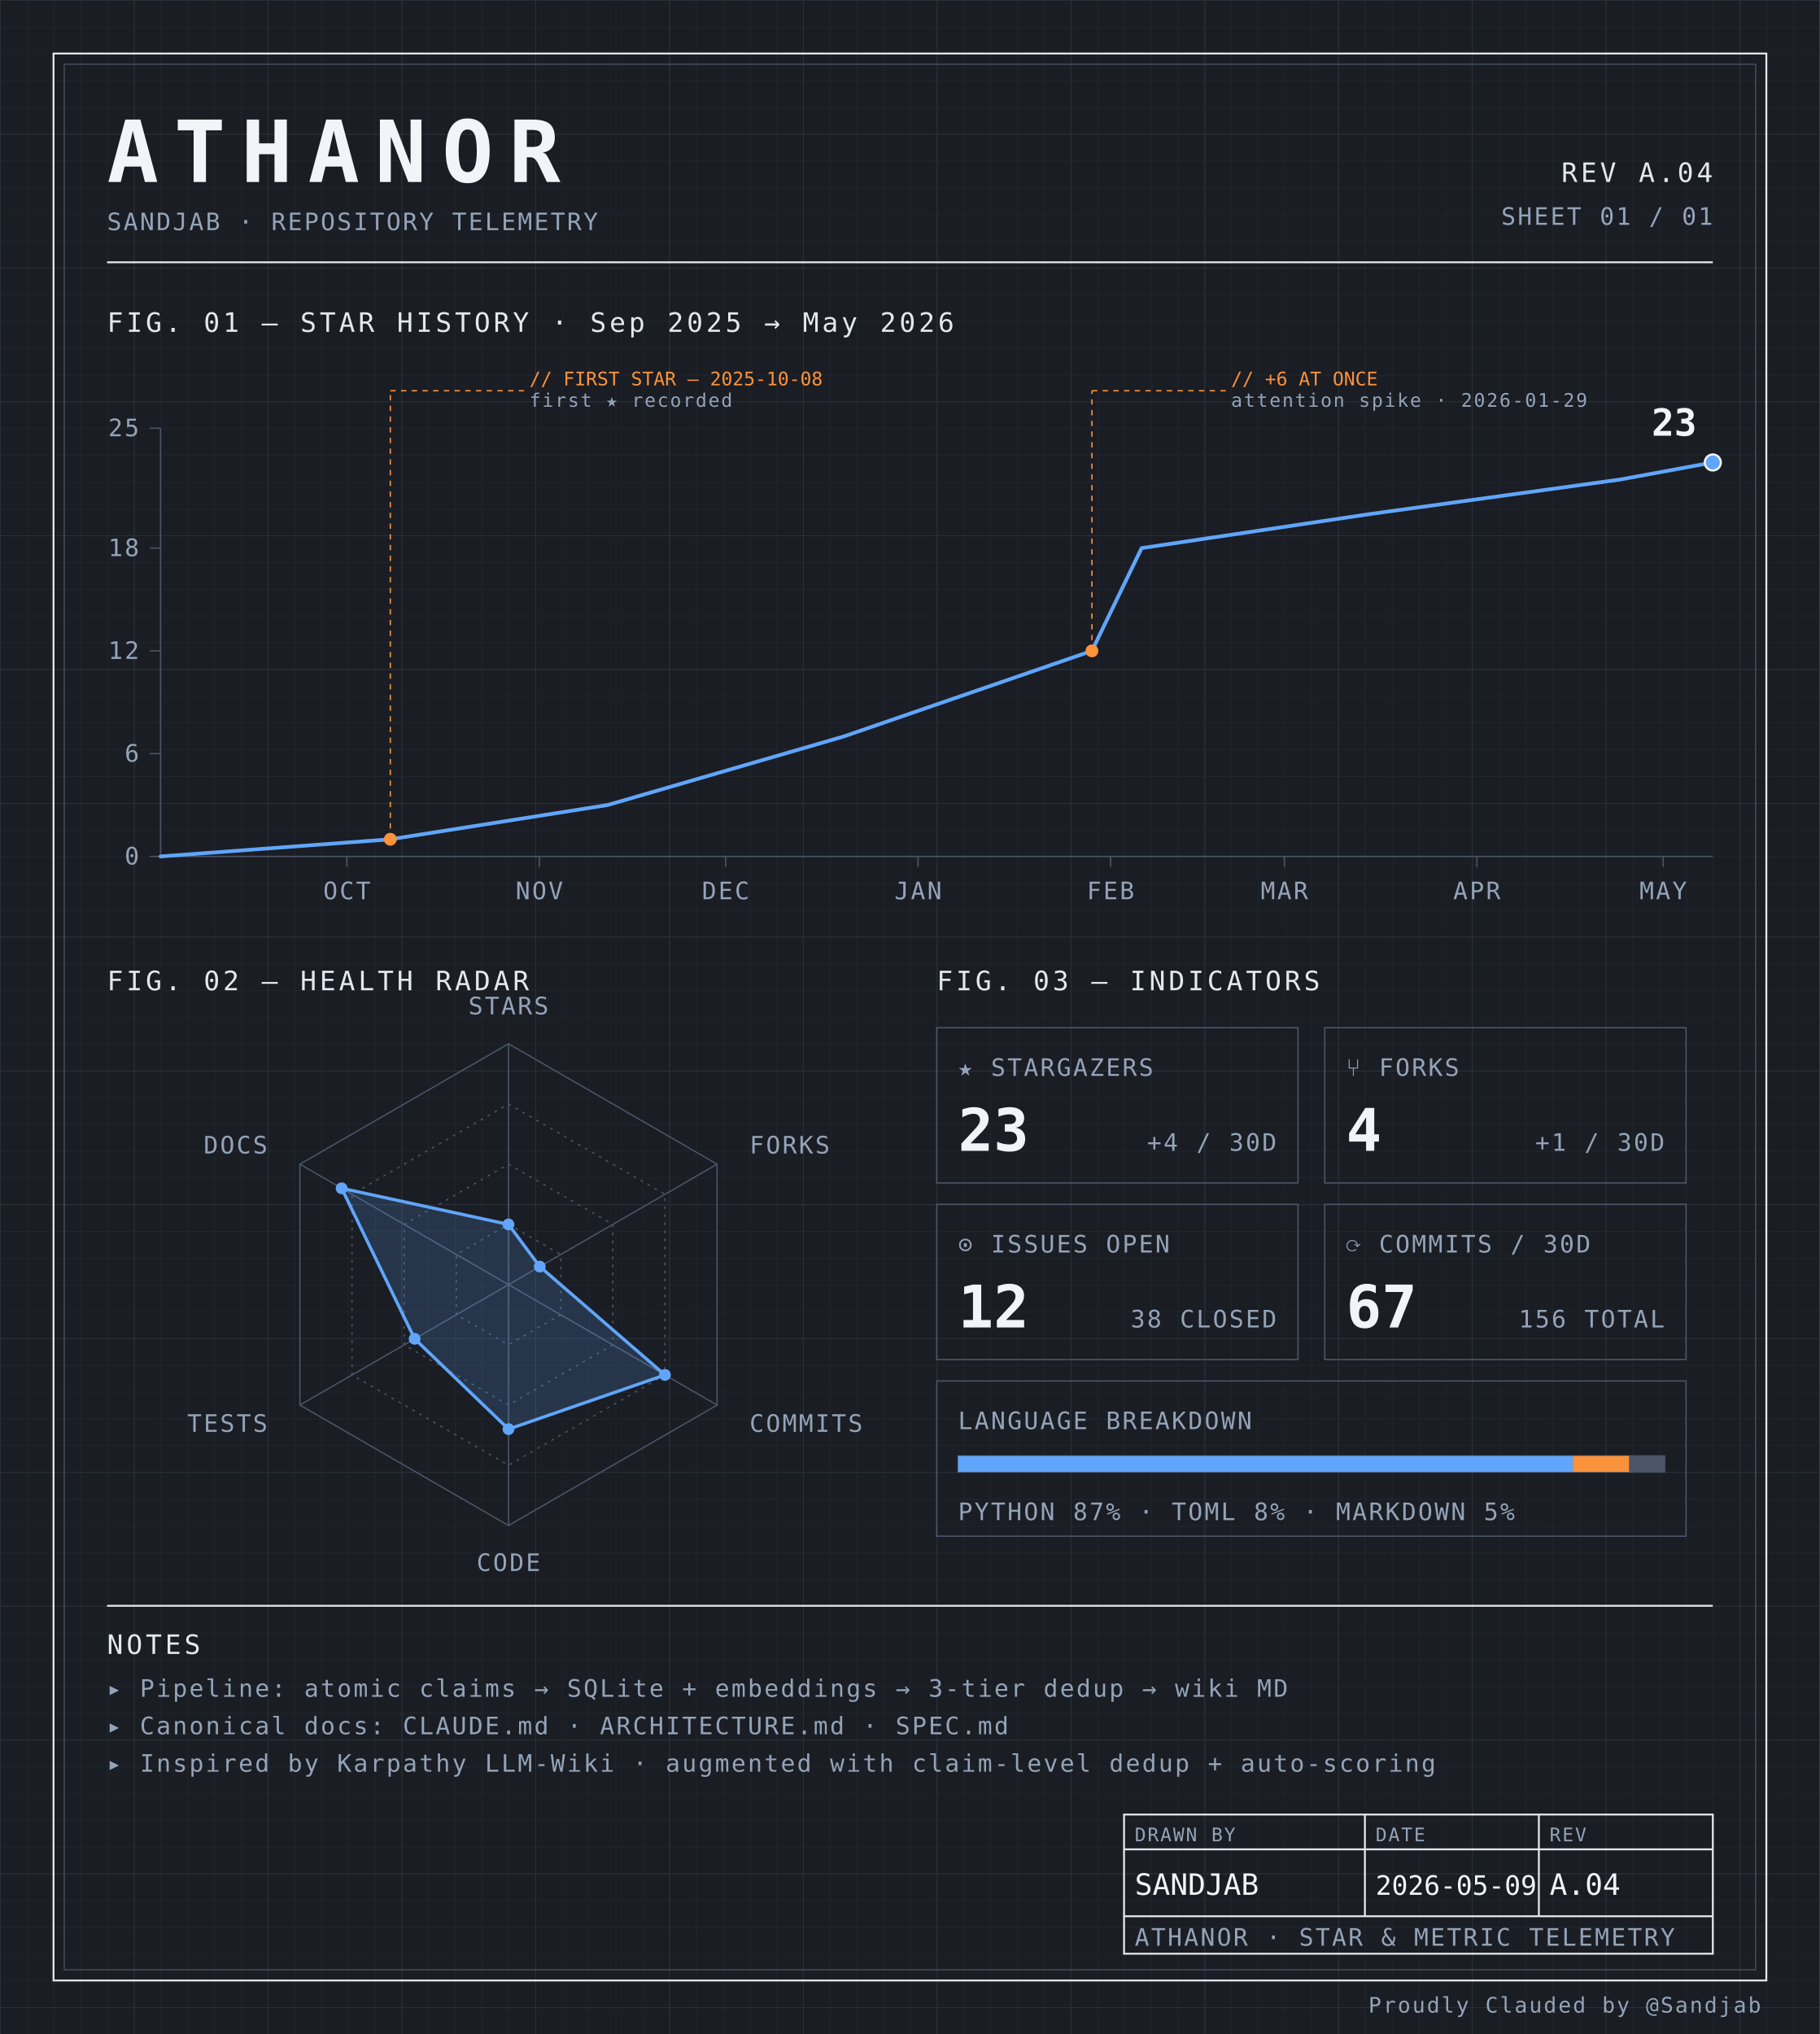
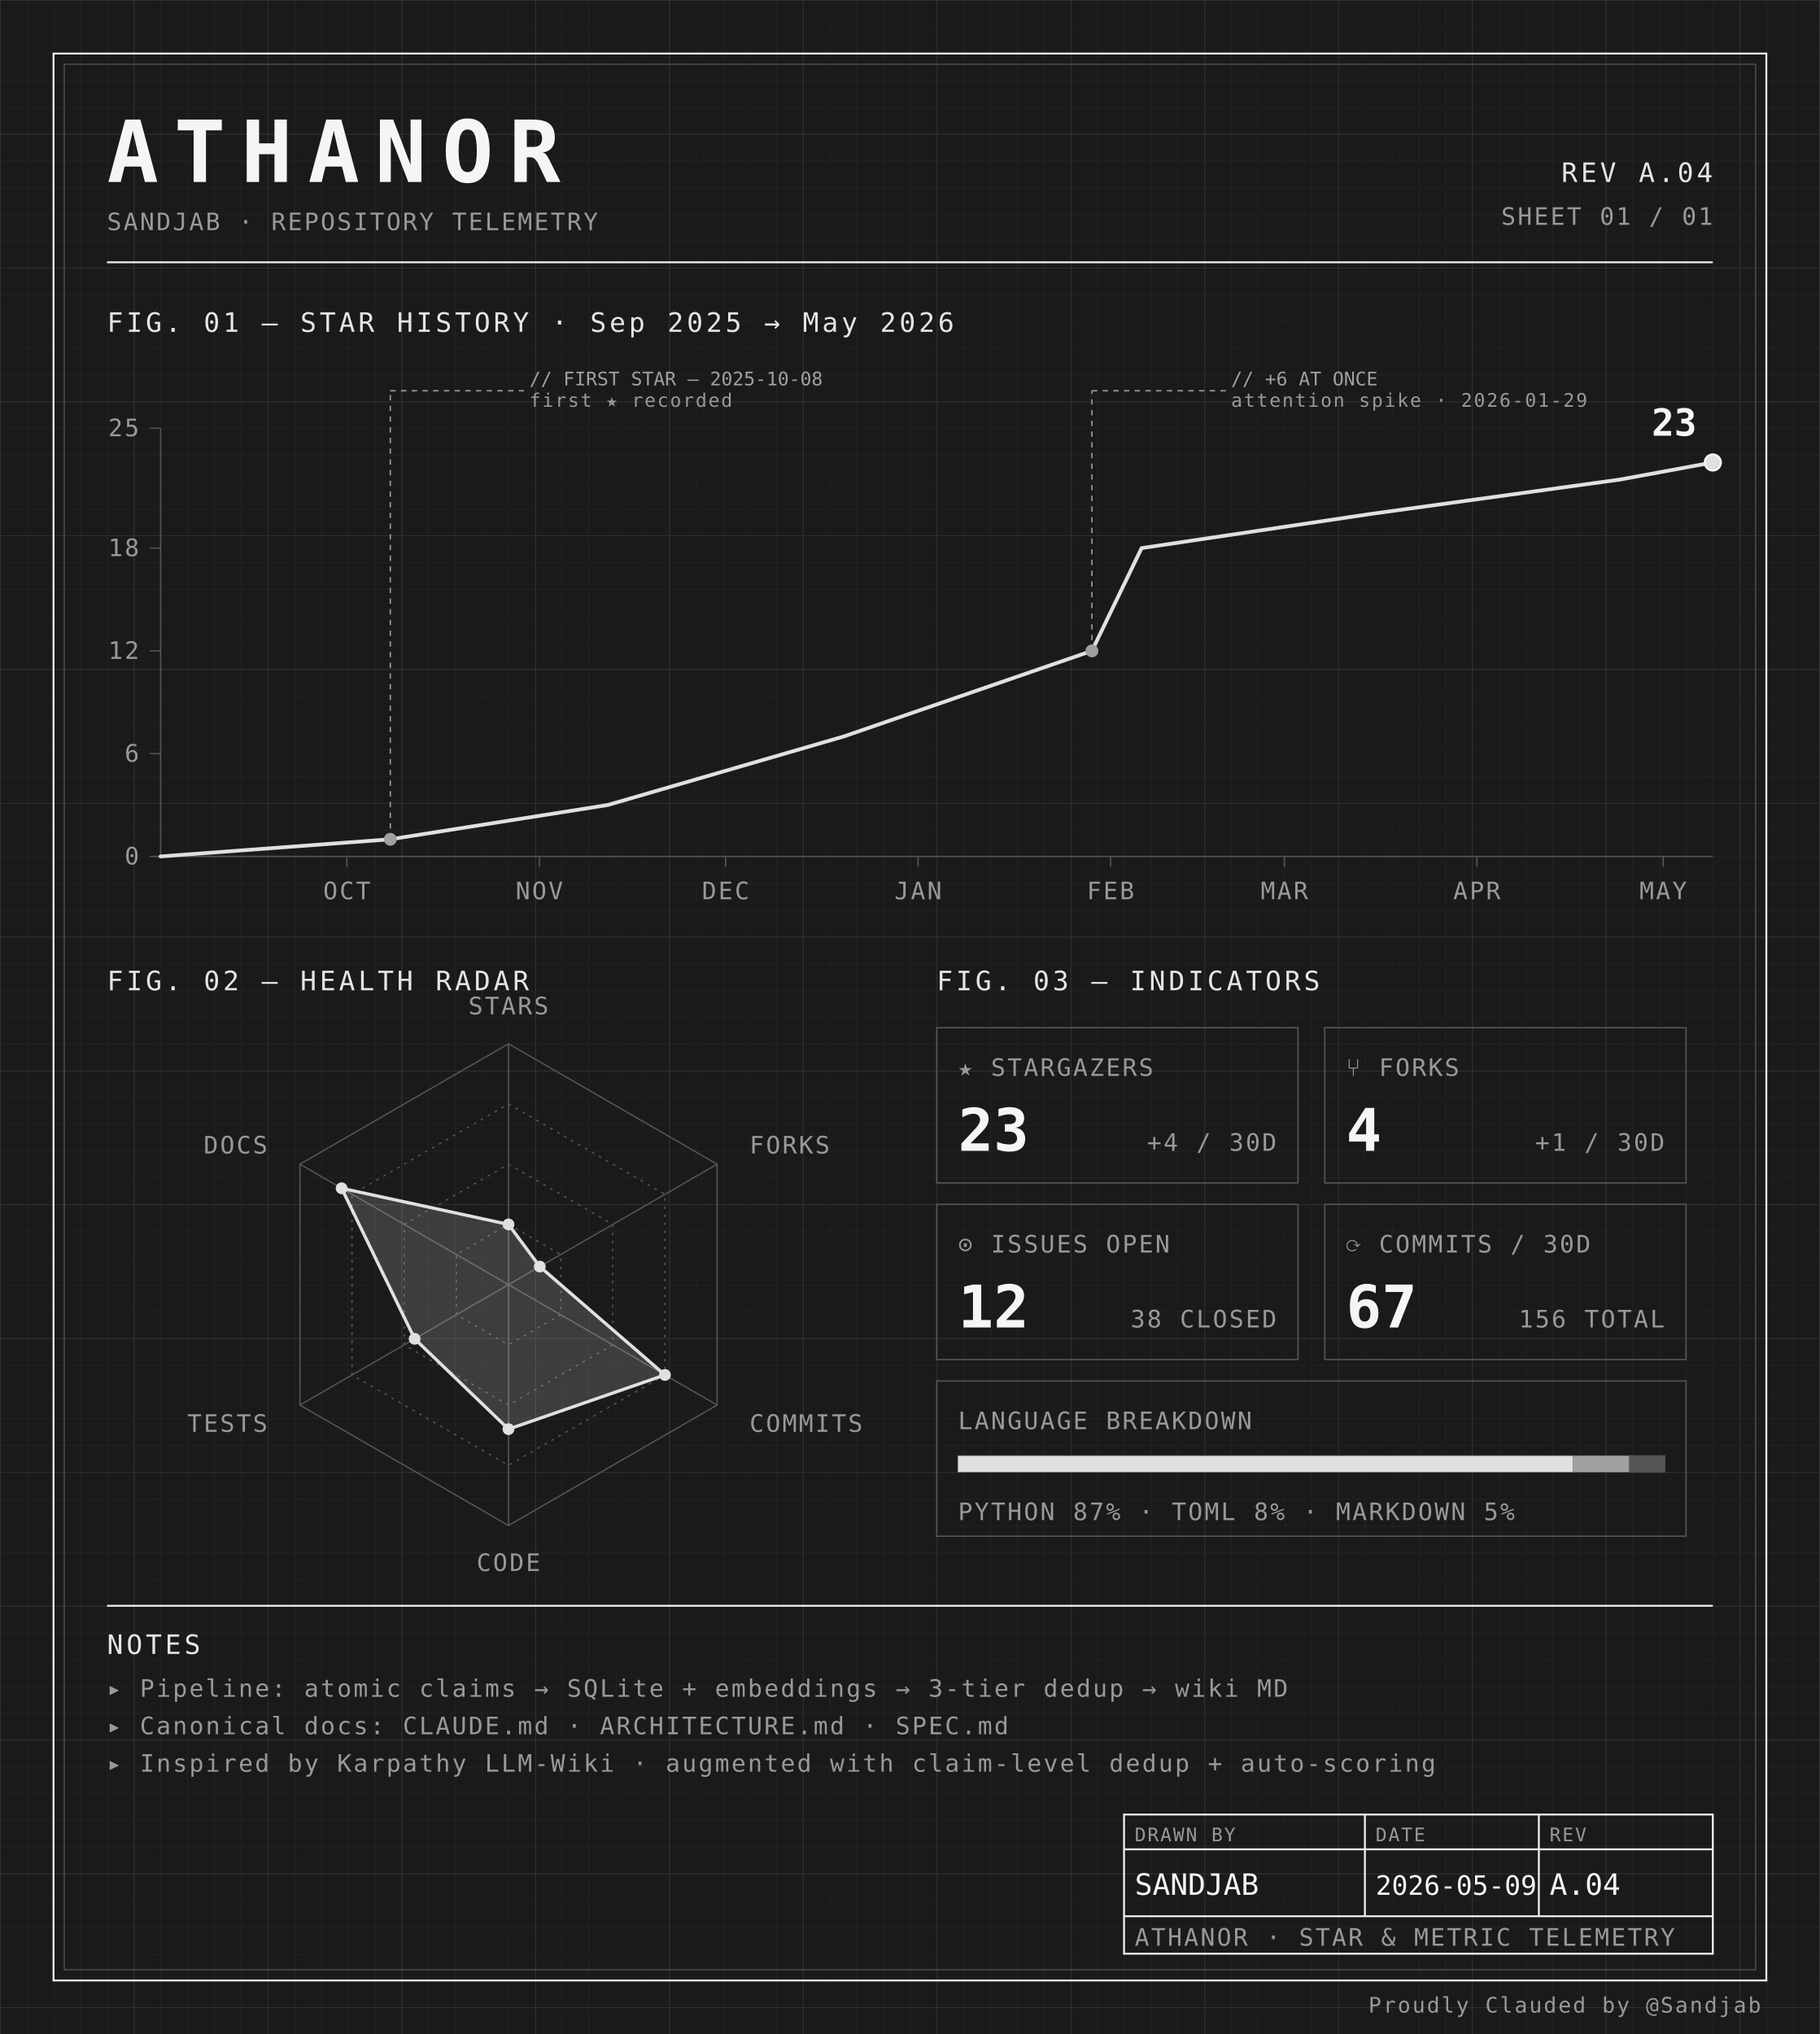
<svg xmlns="http://www.w3.org/2000/svg" width="100%" viewBox="0 0 680 760" role="img">
  <defs>
    <pattern id="grid-fine" width="10" height="10" patternUnits="userSpaceOnUse">
-       <path d="M10 0H0V10" fill="none" stroke="#232830" stroke-width="0.4" />
+       <path d="M10 0H0V10" fill="none" stroke="#262626" stroke-width="0.4" />
    </pattern>
    <pattern id="grid-major" width="50" height="50" patternUnits="userSpaceOnUse">
-       <path d="M50 0H0V50" fill="none" stroke="#2c333d" stroke-width="0.5" />
+       <path d="M50 0H0V50" fill="none" stroke="#333333" stroke-width="0.5" />
    </pattern>
  </defs>
-   <rect x="0" y="0" width="680" height="760" fill="#1a1d23" />
+   <rect x="0" y="0" width="680" height="760" fill="#1a1a1a" />
  <rect x="0" y="0" width="680" height="760" fill="url(#grid-fine)" />
  <rect x="0" y="0" width="680" height="760" fill="url(#grid-major)" />
-   <rect x="20" y="20" width="640" height="720" fill="none" stroke="#e2e8f0" stroke-width="0.7" />
-   <rect x="24" y="24" width="632" height="712" fill="none" stroke="#4a5568" stroke-width="0.4" />
-   <text x="40" y="68" font-family="ui-monospace, 'SF Mono', 'JetBrains Mono', 'Cascadia Code', Consolas, monospace" font-size="32" font-weight="700" fill="#f1f5f9" text-anchor="start" letter-spacing="0.18em">ATHANOR</text>
-   <text x="40" y="86" font-family="ui-monospace, 'SF Mono', 'JetBrains Mono', 'Cascadia Code', Consolas, monospace" font-size="9" font-weight="400" fill="#94a3b8" text-anchor="start" letter-spacing="0.08em">SANDJAB · REPOSITORY TELEMETRY</text>
-   <text x="640" y="68" font-family="ui-monospace, 'SF Mono', 'JetBrains Mono', 'Cascadia Code', Consolas, monospace" font-size="10" font-weight="400" fill="#e2e8f0" text-anchor="end" letter-spacing="0.12em">REV A.04</text>
-   <text x="640" y="84" font-family="ui-monospace, 'SF Mono', 'JetBrains Mono', 'Cascadia Code', Consolas, monospace" font-size="9" font-weight="400" fill="#94a3b8" text-anchor="end" letter-spacing="0.08em">SHEET 01 / 01</text>
-   <line x1="40" y1="98" x2="640" y2="98" stroke="#e2e8f0" stroke-width="0.7" />
-   <text x="40" y="124" font-family="ui-monospace, 'SF Mono', 'JetBrains Mono', 'Cascadia Code', Consolas, monospace" font-size="10" font-weight="400" fill="#e2e8f0" text-anchor="start" letter-spacing="0.12em">FIG. 01 — STAR HISTORY · Sep 2025 → May 2026</text>
-   <line x1="60" y1="160" x2="60" y2="320" stroke="#4a5568" stroke-width="0.5" />
-   <line x1="60" y1="320" x2="640" y2="320" stroke="#4a5568" stroke-width="0.5" />
-   <line x1="56" y1="320.0" x2="60" y2="320.0" stroke="#4a5568" stroke-width="0.5" />
-   <text x="52" y="323.0" font-family="ui-monospace, 'SF Mono', 'JetBrains Mono', 'Cascadia Code', Consolas, monospace" font-size="9" font-weight="400" fill="#94a3b8" text-anchor="end" letter-spacing="0.08em">0</text>
-   <line x1="56" y1="281.6" x2="60" y2="281.6" stroke="#4a5568" stroke-width="0.5" />
-   <text x="52" y="284.6" font-family="ui-monospace, 'SF Mono', 'JetBrains Mono', 'Cascadia Code', Consolas, monospace" font-size="9" font-weight="400" fill="#94a3b8" text-anchor="end" letter-spacing="0.08em">6</text>
-   <line x1="56" y1="243.2" x2="60" y2="243.2" stroke="#4a5568" stroke-width="0.5" />
-   <text x="52" y="246.2" font-family="ui-monospace, 'SF Mono', 'JetBrains Mono', 'Cascadia Code', Consolas, monospace" font-size="9" font-weight="400" fill="#94a3b8" text-anchor="end" letter-spacing="0.08em">12</text>
-   <line x1="56" y1="204.8" x2="60" y2="204.8" stroke="#4a5568" stroke-width="0.5" />
-   <text x="52" y="207.8" font-family="ui-monospace, 'SF Mono', 'JetBrains Mono', 'Cascadia Code', Consolas, monospace" font-size="9" font-weight="400" fill="#94a3b8" text-anchor="end" letter-spacing="0.08em">18</text>
-   <line x1="56" y1="160.0" x2="60" y2="160.0" stroke="#4a5568" stroke-width="0.5" />
-   <text x="52" y="163.0" font-family="ui-monospace, 'SF Mono', 'JetBrains Mono', 'Cascadia Code', Consolas, monospace" font-size="9" font-weight="400" fill="#94a3b8" text-anchor="end" letter-spacing="0.08em">25</text>
-   <line x1="129.6" y1="320" x2="129.6" y2="324" stroke="#4a5568" stroke-width="0.5" />
-   <text x="129.6" y="336" font-family="ui-monospace, 'SF Mono', 'JetBrains Mono', 'Cascadia Code', Consolas, monospace" font-size="9" font-weight="400" fill="#94a3b8" text-anchor="middle" letter-spacing="0.08em">OCT</text>
-   <line x1="201.52" y1="320" x2="201.52" y2="324" stroke="#4a5568" stroke-width="0.5" />
-   <text x="201.52" y="336" font-family="ui-monospace, 'SF Mono', 'JetBrains Mono', 'Cascadia Code', Consolas, monospace" font-size="9" font-weight="400" fill="#94a3b8" text-anchor="middle" letter-spacing="0.08em">NOV</text>
-   <line x1="271.12" y1="320" x2="271.12" y2="324" stroke="#4a5568" stroke-width="0.5" />
-   <text x="271.12" y="336" font-family="ui-monospace, 'SF Mono', 'JetBrains Mono', 'Cascadia Code', Consolas, monospace" font-size="9" font-weight="400" fill="#94a3b8" text-anchor="middle" letter-spacing="0.08em">DEC</text>
-   <line x1="343.04" y1="320" x2="343.04" y2="324" stroke="#4a5568" stroke-width="0.5" />
-   <text x="343.04" y="336" font-family="ui-monospace, 'SF Mono', 'JetBrains Mono', 'Cascadia Code', Consolas, monospace" font-size="9" font-weight="400" fill="#94a3b8" text-anchor="middle" letter-spacing="0.08em">JAN</text>
-   <line x1="414.96" y1="320" x2="414.96" y2="324" stroke="#4a5568" stroke-width="0.5" />
-   <text x="414.96" y="336" font-family="ui-monospace, 'SF Mono', 'JetBrains Mono', 'Cascadia Code', Consolas, monospace" font-size="9" font-weight="400" fill="#94a3b8" text-anchor="middle" letter-spacing="0.08em">FEB</text>
-   <line x1="479.92" y1="320" x2="479.92" y2="324" stroke="#4a5568" stroke-width="0.5" />
-   <text x="479.92" y="336" font-family="ui-monospace, 'SF Mono', 'JetBrains Mono', 'Cascadia Code', Consolas, monospace" font-size="9" font-weight="400" fill="#94a3b8" text-anchor="middle" letter-spacing="0.08em">MAR</text>
-   <line x1="551.84" y1="320" x2="551.84" y2="324" stroke="#4a5568" stroke-width="0.5" />
-   <text x="551.84" y="336" font-family="ui-monospace, 'SF Mono', 'JetBrains Mono', 'Cascadia Code', Consolas, monospace" font-size="9" font-weight="400" fill="#94a3b8" text-anchor="middle" letter-spacing="0.08em">APR</text>
-   <line x1="621.44" y1="320" x2="621.44" y2="324" stroke="#4a5568" stroke-width="0.5" />
-   <text x="621.44" y="336" font-family="ui-monospace, 'SF Mono', 'JetBrains Mono', 'Cascadia Code', Consolas, monospace" font-size="9" font-weight="400" fill="#94a3b8" text-anchor="middle" letter-spacing="0.08em">MAY</text>
-   <path d="M 60.00,320.00 L 145.84,313.60 227.04,300.80 315.20,275.20 408.00,243.20 426.56,204.80 512.40,192.00 605.20,179.20 640.00,172.80" fill="none" stroke="#60a5fa" stroke-width="1.4" stroke-linejoin="round" stroke-linecap="round" />
-   <circle cx="145.84" cy="313.6" r="2.4" fill="#fb923c" />
-   <line x1="145.84" y1="313.6" x2="145.84" y2="146" stroke="#fb923c" stroke-width="0.5" stroke-dasharray="2,2" fill="none" />
-   <line x1="145.84" y1="146" x2="195.84" y2="146" stroke="#fb923c" stroke-width="0.5" stroke-dasharray="2,2" fill="none" />
-   <text x="197.84" y="144" font-family="ui-monospace, 'SF Mono', 'JetBrains Mono', 'Cascadia Code', Consolas, monospace" font-size="7" font-weight="400" fill="#fb923c" text-anchor="start" letter-spacing="normal">// FIRST STAR — 2025-10-08</text>
-   <text x="197.84" y="152" font-family="ui-monospace, 'SF Mono', 'JetBrains Mono', 'Cascadia Code', Consolas, monospace" font-size="7" font-weight="400" fill="#94a3b8" text-anchor="start" letter-spacing="0.08em">first ★ recorded</text>
-   <circle cx="408.0" cy="243.2" r="2.4" fill="#fb923c" />
-   <line x1="408.0" y1="243.2" x2="408.0" y2="146" stroke="#fb923c" stroke-width="0.5" stroke-dasharray="2,2" fill="none" />
-   <line x1="408.0" y1="146" x2="458.0" y2="146" stroke="#fb923c" stroke-width="0.5" stroke-dasharray="2,2" fill="none" />
-   <text x="460.0" y="144" font-family="ui-monospace, 'SF Mono', 'JetBrains Mono', 'Cascadia Code', Consolas, monospace" font-size="7" font-weight="400" fill="#fb923c" text-anchor="start" letter-spacing="normal">// +6 AT ONCE</text>
-   <text x="460.0" y="152" font-family="ui-monospace, 'SF Mono', 'JetBrains Mono', 'Cascadia Code', Consolas, monospace" font-size="7" font-weight="400" fill="#94a3b8" text-anchor="start" letter-spacing="0.08em">attention spike · 2026-01-29</text>
-   <circle cx="640.0" cy="172.8" r="3" fill="#60a5fa" stroke="#f1f5f9" stroke-width="0.8" />
-   <text x="634.0" y="162.8" font-family="ui-monospace, 'SF Mono', 'JetBrains Mono', 'Cascadia Code', Consolas, monospace" font-size="14" font-weight="700" fill="#f1f5f9" text-anchor="end" letter-spacing="normal">23</text>
-   <text x="40" y="370" font-family="ui-monospace, 'SF Mono', 'JetBrains Mono', 'Cascadia Code', Consolas, monospace" font-size="10" font-weight="400" fill="#e2e8f0" text-anchor="start" letter-spacing="0.12em">FIG. 02 — HEALTH RADAR</text>
+   <rect x="20" y="20" width="640" height="720" fill="none" stroke="#f0f0f0" stroke-width="0.7" />
+   <rect x="24" y="24" width="632" height="712" fill="none" stroke="#555555" stroke-width="0.4" />
+   <text x="40" y="68" font-family="ui-monospace, 'SF Mono', 'JetBrains Mono', 'Cascadia Code', Consolas, monospace" font-size="32" font-weight="700" fill="#f5f5f5" text-anchor="start" letter-spacing="0.18em">ATHANOR</text>
+   <text x="40" y="86" font-family="ui-monospace, 'SF Mono', 'JetBrains Mono', 'Cascadia Code', Consolas, monospace" font-size="9" font-weight="400" fill="#999999" text-anchor="start" letter-spacing="0.08em">SANDJAB · REPOSITORY TELEMETRY</text>
+   <text x="640" y="68" font-family="ui-monospace, 'SF Mono', 'JetBrains Mono', 'Cascadia Code', Consolas, monospace" font-size="10" font-weight="400" fill="#e5e5e5" text-anchor="end" letter-spacing="0.12em">REV A.04</text>
+   <text x="640" y="84" font-family="ui-monospace, 'SF Mono', 'JetBrains Mono', 'Cascadia Code', Consolas, monospace" font-size="9" font-weight="400" fill="#999999" text-anchor="end" letter-spacing="0.08em">SHEET 01 / 01</text>
+   <line x1="40" y1="98" x2="640" y2="98" stroke="#f0f0f0" stroke-width="0.7" />
+   <text x="40" y="124" font-family="ui-monospace, 'SF Mono', 'JetBrains Mono', 'Cascadia Code', Consolas, monospace" font-size="10" font-weight="400" fill="#e5e5e5" text-anchor="start" letter-spacing="0.12em">FIG. 01 — STAR HISTORY · Sep 2025 → May 2026</text>
+   <line x1="60" y1="160" x2="60" y2="320" stroke="#555555" stroke-width="0.5" />
+   <line x1="60" y1="320" x2="640" y2="320" stroke="#555555" stroke-width="0.5" />
+   <line x1="56" y1="320.0" x2="60" y2="320.0" stroke="#555555" stroke-width="0.5" />
+   <text x="52" y="323.0" font-family="ui-monospace, 'SF Mono', 'JetBrains Mono', 'Cascadia Code', Consolas, monospace" font-size="9" font-weight="400" fill="#999999" text-anchor="end" letter-spacing="0.08em">0</text>
+   <line x1="56" y1="281.6" x2="60" y2="281.6" stroke="#555555" stroke-width="0.5" />
+   <text x="52" y="284.6" font-family="ui-monospace, 'SF Mono', 'JetBrains Mono', 'Cascadia Code', Consolas, monospace" font-size="9" font-weight="400" fill="#999999" text-anchor="end" letter-spacing="0.08em">6</text>
+   <line x1="56" y1="243.2" x2="60" y2="243.2" stroke="#555555" stroke-width="0.5" />
+   <text x="52" y="246.2" font-family="ui-monospace, 'SF Mono', 'JetBrains Mono', 'Cascadia Code', Consolas, monospace" font-size="9" font-weight="400" fill="#999999" text-anchor="end" letter-spacing="0.08em">12</text>
+   <line x1="56" y1="204.8" x2="60" y2="204.8" stroke="#555555" stroke-width="0.5" />
+   <text x="52" y="207.8" font-family="ui-monospace, 'SF Mono', 'JetBrains Mono', 'Cascadia Code', Consolas, monospace" font-size="9" font-weight="400" fill="#999999" text-anchor="end" letter-spacing="0.08em">18</text>
+   <line x1="56" y1="160.0" x2="60" y2="160.0" stroke="#555555" stroke-width="0.5" />
+   <text x="52" y="163.0" font-family="ui-monospace, 'SF Mono', 'JetBrains Mono', 'Cascadia Code', Consolas, monospace" font-size="9" font-weight="400" fill="#999999" text-anchor="end" letter-spacing="0.08em">25</text>
+   <line x1="129.6" y1="320" x2="129.6" y2="324" stroke="#555555" stroke-width="0.5" />
+   <text x="129.6" y="336" font-family="ui-monospace, 'SF Mono', 'JetBrains Mono', 'Cascadia Code', Consolas, monospace" font-size="9" font-weight="400" fill="#999999" text-anchor="middle" letter-spacing="0.08em">OCT</text>
+   <line x1="201.52" y1="320" x2="201.52" y2="324" stroke="#555555" stroke-width="0.5" />
+   <text x="201.52" y="336" font-family="ui-monospace, 'SF Mono', 'JetBrains Mono', 'Cascadia Code', Consolas, monospace" font-size="9" font-weight="400" fill="#999999" text-anchor="middle" letter-spacing="0.08em">NOV</text>
+   <line x1="271.12" y1="320" x2="271.12" y2="324" stroke="#555555" stroke-width="0.5" />
+   <text x="271.12" y="336" font-family="ui-monospace, 'SF Mono', 'JetBrains Mono', 'Cascadia Code', Consolas, monospace" font-size="9" font-weight="400" fill="#999999" text-anchor="middle" letter-spacing="0.08em">DEC</text>
+   <line x1="343.04" y1="320" x2="343.04" y2="324" stroke="#555555" stroke-width="0.5" />
+   <text x="343.04" y="336" font-family="ui-monospace, 'SF Mono', 'JetBrains Mono', 'Cascadia Code', Consolas, monospace" font-size="9" font-weight="400" fill="#999999" text-anchor="middle" letter-spacing="0.08em">JAN</text>
+   <line x1="414.96" y1="320" x2="414.96" y2="324" stroke="#555555" stroke-width="0.5" />
+   <text x="414.96" y="336" font-family="ui-monospace, 'SF Mono', 'JetBrains Mono', 'Cascadia Code', Consolas, monospace" font-size="9" font-weight="400" fill="#999999" text-anchor="middle" letter-spacing="0.08em">FEB</text>
+   <line x1="479.92" y1="320" x2="479.92" y2="324" stroke="#555555" stroke-width="0.5" />
+   <text x="479.92" y="336" font-family="ui-monospace, 'SF Mono', 'JetBrains Mono', 'Cascadia Code', Consolas, monospace" font-size="9" font-weight="400" fill="#999999" text-anchor="middle" letter-spacing="0.08em">MAR</text>
+   <line x1="551.84" y1="320" x2="551.84" y2="324" stroke="#555555" stroke-width="0.5" />
+   <text x="551.84" y="336" font-family="ui-monospace, 'SF Mono', 'JetBrains Mono', 'Cascadia Code', Consolas, monospace" font-size="9" font-weight="400" fill="#999999" text-anchor="middle" letter-spacing="0.08em">APR</text>
+   <line x1="621.44" y1="320" x2="621.44" y2="324" stroke="#555555" stroke-width="0.5" />
+   <text x="621.44" y="336" font-family="ui-monospace, 'SF Mono', 'JetBrains Mono', 'Cascadia Code', Consolas, monospace" font-size="9" font-weight="400" fill="#999999" text-anchor="middle" letter-spacing="0.08em">MAY</text>
+   <path d="M 60.00,320.00 L 145.84,313.60 227.04,300.80 315.20,275.20 408.00,243.20 426.56,204.80 512.40,192.00 605.20,179.20 640.00,172.80" fill="none" stroke="#e0e0e0" stroke-width="1.4" stroke-linejoin="round" stroke-linecap="round" />
+   <circle cx="145.84" cy="313.6" r="2.4" fill="#a0a0a0" />
+   <line x1="145.84" y1="313.6" x2="145.84" y2="146" stroke="#a0a0a0" stroke-width="0.5" stroke-dasharray="2,2" fill="none" />
+   <line x1="145.84" y1="146" x2="195.84" y2="146" stroke="#a0a0a0" stroke-width="0.5" stroke-dasharray="2,2" fill="none" />
+   <text x="197.84" y="144" font-family="ui-monospace, 'SF Mono', 'JetBrains Mono', 'Cascadia Code', Consolas, monospace" font-size="7" font-weight="400" fill="#a0a0a0" text-anchor="start" letter-spacing="normal">// FIRST STAR — 2025-10-08</text>
+   <text x="197.84" y="152" font-family="ui-monospace, 'SF Mono', 'JetBrains Mono', 'Cascadia Code', Consolas, monospace" font-size="7" font-weight="400" fill="#999999" text-anchor="start" letter-spacing="0.08em">first ★ recorded</text>
+   <circle cx="408.0" cy="243.2" r="2.4" fill="#a0a0a0" />
+   <line x1="408.0" y1="243.2" x2="408.0" y2="146" stroke="#a0a0a0" stroke-width="0.5" stroke-dasharray="2,2" fill="none" />
+   <line x1="408.0" y1="146" x2="458.0" y2="146" stroke="#a0a0a0" stroke-width="0.5" stroke-dasharray="2,2" fill="none" />
+   <text x="460.0" y="144" font-family="ui-monospace, 'SF Mono', 'JetBrains Mono', 'Cascadia Code', Consolas, monospace" font-size="7" font-weight="400" fill="#a0a0a0" text-anchor="start" letter-spacing="normal">// +6 AT ONCE</text>
+   <text x="460.0" y="152" font-family="ui-monospace, 'SF Mono', 'JetBrains Mono', 'Cascadia Code', Consolas, monospace" font-size="7" font-weight="400" fill="#999999" text-anchor="start" letter-spacing="0.08em">attention spike · 2026-01-29</text>
+   <circle cx="640.0" cy="172.8" r="3" fill="#e0e0e0" stroke="#f5f5f5" stroke-width="0.8" />
+   <text x="634.0" y="162.8" font-family="ui-monospace, 'SF Mono', 'JetBrains Mono', 'Cascadia Code', Consolas, monospace" font-size="14" font-weight="700" fill="#f5f5f5" text-anchor="end" letter-spacing="normal">23</text>
+   <text x="40" y="370" font-family="ui-monospace, 'SF Mono', 'JetBrains Mono', 'Cascadia Code', Consolas, monospace" font-size="10" font-weight="400" fill="#e5e5e5" text-anchor="start" letter-spacing="0.12em">FIG. 02 — HEALTH RADAR</text>
  <g transform="translate(190 480)">
-     <polygon points="0.00,-90.00 77.94,-45.00 77.94,45.00 0.00,90.00 -77.94,45.00 -77.94,-45.00" fill="none" stroke="#4a5568" stroke-width="0.5" />
-     <polygon points="0.00,-67.50 58.46,-33.75 58.46,33.75 0.00,67.50 -58.46,33.75 -58.46,-33.75" fill="none" stroke="#4a5568" stroke-width="0.5" stroke-dasharray="1,2" />
-     <polygon points="0.00,-45.00 38.97,-22.50 38.97,22.50 0.00,45.00 -38.97,22.50 -38.97,-22.50" fill="none" stroke="#4a5568" stroke-width="0.5" stroke-dasharray="1,2" />
-     <polygon points="0.00,-22.50 19.49,-11.25 19.49,11.25 0.00,22.50 -19.49,11.25 -19.49,-11.25" fill="none" stroke="#4a5568" stroke-width="0.5" stroke-dasharray="1,2" />
-     <line x1="0" y1="0" x2="0.00" y2="-90.00" stroke="#4a5568" stroke-width="0.5" />
-     <line x1="0" y1="0" x2="77.94" y2="-45.00" stroke="#4a5568" stroke-width="0.5" />
-     <line x1="0" y1="0" x2="77.94" y2="45.00" stroke="#4a5568" stroke-width="0.5" />
-     <line x1="0" y1="0" x2="0.00" y2="90.00" stroke="#4a5568" stroke-width="0.5" />
-     <line x1="0" y1="0" x2="-77.94" y2="45.00" stroke="#4a5568" stroke-width="0.5" />
-     <line x1="0" y1="0" x2="-77.94" y2="-45.00" stroke="#4a5568" stroke-width="0.5" />
-     <polygon points="0.00,-22.50 11.69,-6.75 58.46,33.75 0.00,54.00 -35.07,20.25 -62.35,-36.00" fill="#60a5fa" fill-opacity="0.18" stroke="#60a5fa" stroke-width="1.2" />
-     <circle cx="0.00" cy="-22.50" r="2.2" fill="#60a5fa" />
-     <circle cx="11.69" cy="-6.75" r="2.2" fill="#60a5fa" />
-     <circle cx="58.46" cy="33.75" r="2.2" fill="#60a5fa" />
-     <circle cx="0.00" cy="54.00" r="2.2" fill="#60a5fa" />
-     <circle cx="-35.07" cy="20.25" r="2.2" fill="#60a5fa" />
-     <circle cx="-62.35" cy="-36.00" r="2.2" fill="#60a5fa" />
-     <text x="6.3681633555662356e-15" y="-101" font-family="ui-monospace, 'SF Mono', 'JetBrains Mono', 'Cascadia Code', Consolas, monospace" font-size="9" font-weight="400" fill="#94a3b8" text-anchor="middle" letter-spacing="0.08em">STARS</text>
-     <text x="90.067" y="-49" font-family="ui-monospace, 'SF Mono', 'JetBrains Mono', 'Cascadia Code', Consolas, monospace" font-size="9" font-weight="400" fill="#94a3b8" text-anchor="start" letter-spacing="0.08em">FORKS</text>
-     <text x="90.067" y="55" font-family="ui-monospace, 'SF Mono', 'JetBrains Mono', 'Cascadia Code', Consolas, monospace" font-size="9" font-weight="400" fill="#94a3b8" text-anchor="start" letter-spacing="0.08em">COMMITS</text>
-     <text x="6.3681633555662356e-15" y="107" font-family="ui-monospace, 'SF Mono', 'JetBrains Mono', 'Cascadia Code', Consolas, monospace" font-size="9" font-weight="400" fill="#94a3b8" text-anchor="middle" letter-spacing="0.08em">CODE</text>
-     <text x="-90.067" y="55" font-family="ui-monospace, 'SF Mono', 'JetBrains Mono', 'Cascadia Code', Consolas, monospace" font-size="9" font-weight="400" fill="#94a3b8" text-anchor="end" letter-spacing="0.08em">TESTS</text>
-     <text x="-90.067" y="-49" font-family="ui-monospace, 'SF Mono', 'JetBrains Mono', 'Cascadia Code', Consolas, monospace" font-size="9" font-weight="400" fill="#94a3b8" text-anchor="end" letter-spacing="0.08em">DOCS</text>
+     <polygon points="0.00,-90.00 77.94,-45.00 77.94,45.00 0.00,90.00 -77.94,45.00 -77.94,-45.00" fill="none" stroke="#555555" stroke-width="0.5" />
+     <polygon points="0.00,-67.50 58.46,-33.75 58.46,33.75 0.00,67.50 -58.46,33.75 -58.46,-33.75" fill="none" stroke="#555555" stroke-width="0.5" stroke-dasharray="1,2" />
+     <polygon points="0.00,-45.00 38.97,-22.50 38.97,22.50 0.00,45.00 -38.97,22.50 -38.97,-22.50" fill="none" stroke="#555555" stroke-width="0.5" stroke-dasharray="1,2" />
+     <polygon points="0.00,-22.50 19.49,-11.25 19.49,11.25 0.00,22.50 -19.49,11.25 -19.49,-11.25" fill="none" stroke="#555555" stroke-width="0.5" stroke-dasharray="1,2" />
+     <line x1="0" y1="0" x2="0.00" y2="-90.00" stroke="#555555" stroke-width="0.5" />
+     <line x1="0" y1="0" x2="77.94" y2="-45.00" stroke="#555555" stroke-width="0.5" />
+     <line x1="0" y1="0" x2="77.94" y2="45.00" stroke="#555555" stroke-width="0.5" />
+     <line x1="0" y1="0" x2="0.00" y2="90.00" stroke="#555555" stroke-width="0.5" />
+     <line x1="0" y1="0" x2="-77.94" y2="45.00" stroke="#555555" stroke-width="0.5" />
+     <line x1="0" y1="0" x2="-77.94" y2="-45.00" stroke="#555555" stroke-width="0.5" />
+     <polygon points="0.00,-22.50 11.69,-6.75 58.46,33.75 0.00,54.00 -35.07,20.25 -62.35,-36.00" fill="#e0e0e0" fill-opacity="0.18" stroke="#e0e0e0" stroke-width="1.2" />
+     <circle cx="0.00" cy="-22.50" r="2.2" fill="#e0e0e0" />
+     <circle cx="11.69" cy="-6.75" r="2.2" fill="#e0e0e0" />
+     <circle cx="58.46" cy="33.75" r="2.2" fill="#e0e0e0" />
+     <circle cx="0.00" cy="54.00" r="2.2" fill="#e0e0e0" />
+     <circle cx="-35.07" cy="20.25" r="2.2" fill="#e0e0e0" />
+     <circle cx="-62.35" cy="-36.00" r="2.2" fill="#e0e0e0" />
+     <text x="6.3681633555662356e-15" y="-101" font-family="ui-monospace, 'SF Mono', 'JetBrains Mono', 'Cascadia Code', Consolas, monospace" font-size="9" font-weight="400" fill="#999999" text-anchor="middle" letter-spacing="0.08em">STARS</text>
+     <text x="90.067" y="-49" font-family="ui-monospace, 'SF Mono', 'JetBrains Mono', 'Cascadia Code', Consolas, monospace" font-size="9" font-weight="400" fill="#999999" text-anchor="start" letter-spacing="0.08em">FORKS</text>
+     <text x="90.067" y="55" font-family="ui-monospace, 'SF Mono', 'JetBrains Mono', 'Cascadia Code', Consolas, monospace" font-size="9" font-weight="400" fill="#999999" text-anchor="start" letter-spacing="0.08em">COMMITS</text>
+     <text x="6.3681633555662356e-15" y="107" font-family="ui-monospace, 'SF Mono', 'JetBrains Mono', 'Cascadia Code', Consolas, monospace" font-size="9" font-weight="400" fill="#999999" text-anchor="middle" letter-spacing="0.08em">CODE</text>
+     <text x="-90.067" y="55" font-family="ui-monospace, 'SF Mono', 'JetBrains Mono', 'Cascadia Code', Consolas, monospace" font-size="9" font-weight="400" fill="#999999" text-anchor="end" letter-spacing="0.08em">TESTS</text>
+     <text x="-90.067" y="-49" font-family="ui-monospace, 'SF Mono', 'JetBrains Mono', 'Cascadia Code', Consolas, monospace" font-size="9" font-weight="400" fill="#999999" text-anchor="end" letter-spacing="0.08em">DOCS</text>
  </g>
-   <text x="350" y="370" font-family="ui-monospace, 'SF Mono', 'JetBrains Mono', 'Cascadia Code', Consolas, monospace" font-size="10" font-weight="400" fill="#e2e8f0" text-anchor="start" letter-spacing="0.12em">FIG. 03 — INDICATORS</text>
-   <rect x="350" y="384" width="135" height="58" fill="none" stroke="#4a5568" stroke-width="0.5" />
-   <text x="358" y="402" font-family="ui-monospace, 'SF Mono', 'JetBrains Mono', 'Cascadia Code', Consolas, monospace" font-size="9" font-weight="400" fill="#94a3b8" text-anchor="start" letter-spacing="0.08em">★ STARGAZERS</text>
-   <text x="358" y="430" font-family="ui-monospace, 'SF Mono', 'JetBrains Mono', 'Cascadia Code', Consolas, monospace" font-size="22" font-weight="700" fill="#f1f5f9" text-anchor="start" letter-spacing="normal">23</text>
-   <text x="477" y="430" font-family="ui-monospace, 'SF Mono', 'JetBrains Mono', 'Cascadia Code', Consolas, monospace" font-size="9" font-weight="400" fill="#94a3b8" text-anchor="end" letter-spacing="0.08em">+4 / 30D</text>
-   <rect x="495" y="384" width="135" height="58" fill="none" stroke="#4a5568" stroke-width="0.5" />
-   <text x="503" y="402" font-family="ui-monospace, 'SF Mono', 'JetBrains Mono', 'Cascadia Code', Consolas, monospace" font-size="9" font-weight="400" fill="#94a3b8" text-anchor="start" letter-spacing="0.08em">⑂ FORKS</text>
-   <text x="503" y="430" font-family="ui-monospace, 'SF Mono', 'JetBrains Mono', 'Cascadia Code', Consolas, monospace" font-size="22" font-weight="700" fill="#f1f5f9" text-anchor="start" letter-spacing="normal">4</text>
-   <text x="622" y="430" font-family="ui-monospace, 'SF Mono', 'JetBrains Mono', 'Cascadia Code', Consolas, monospace" font-size="9" font-weight="400" fill="#94a3b8" text-anchor="end" letter-spacing="0.08em">+1 / 30D</text>
-   <rect x="350" y="450" width="135" height="58" fill="none" stroke="#4a5568" stroke-width="0.5" />
-   <text x="358" y="468" font-family="ui-monospace, 'SF Mono', 'JetBrains Mono', 'Cascadia Code', Consolas, monospace" font-size="9" font-weight="400" fill="#94a3b8" text-anchor="start" letter-spacing="0.08em">⊙ ISSUES OPEN</text>
-   <text x="358" y="496" font-family="ui-monospace, 'SF Mono', 'JetBrains Mono', 'Cascadia Code', Consolas, monospace" font-size="22" font-weight="700" fill="#f1f5f9" text-anchor="start" letter-spacing="normal">12</text>
-   <text x="477" y="496" font-family="ui-monospace, 'SF Mono', 'JetBrains Mono', 'Cascadia Code', Consolas, monospace" font-size="9" font-weight="400" fill="#94a3b8" text-anchor="end" letter-spacing="0.08em">38 CLOSED</text>
-   <rect x="495" y="450" width="135" height="58" fill="none" stroke="#4a5568" stroke-width="0.5" />
-   <text x="503" y="468" font-family="ui-monospace, 'SF Mono', 'JetBrains Mono', 'Cascadia Code', Consolas, monospace" font-size="9" font-weight="400" fill="#94a3b8" text-anchor="start" letter-spacing="0.08em">⟳ COMMITS / 30D</text>
-   <text x="503" y="496" font-family="ui-monospace, 'SF Mono', 'JetBrains Mono', 'Cascadia Code', Consolas, monospace" font-size="22" font-weight="700" fill="#f1f5f9" text-anchor="start" letter-spacing="normal">67</text>
-   <text x="622" y="496" font-family="ui-monospace, 'SF Mono', 'JetBrains Mono', 'Cascadia Code', Consolas, monospace" font-size="9" font-weight="400" fill="#94a3b8" text-anchor="end" letter-spacing="0.08em">156 TOTAL</text>
-   <rect x="350" y="516" width="280" height="58" fill="none" stroke="#4a5568" stroke-width="0.5" />
-   <text x="358" y="534" font-family="ui-monospace, 'SF Mono', 'JetBrains Mono', 'Cascadia Code', Consolas, monospace" font-size="9" font-weight="400" fill="#94a3b8" text-anchor="start" letter-spacing="0.08em">LANGUAGE BREAKDOWN</text>
-   <rect x="358" y="544" width="264" height="6" fill="none" stroke="#4a5568" stroke-width="0.5" />
-   <rect x="358" y="544" width="229.68" height="6" fill="#60a5fa" />
-   <rect x="587.68" y="544" width="21.12" height="6" fill="#fb923c" />
-   <rect x="608.8" y="544" width="13.20" height="6" fill="#4a5568" />
-   <text x="358" y="568" font-family="ui-monospace, 'SF Mono', 'JetBrains Mono', 'Cascadia Code', Consolas, monospace" font-size="9" font-weight="400" fill="#94a3b8" text-anchor="start" letter-spacing="0.08em">PYTHON 87% · TOML 8% · MARKDOWN 5%</text>
-   <line x1="40" y1="600" x2="640" y2="600" stroke="#e2e8f0" stroke-width="0.7" />
-   <text x="40" y="618" font-family="ui-monospace, 'SF Mono', 'JetBrains Mono', 'Cascadia Code', Consolas, monospace" font-size="10" font-weight="400" fill="#e2e8f0" text-anchor="start" letter-spacing="0.12em">NOTES</text>
-   <text x="40" y="634" font-family="ui-monospace, 'SF Mono', 'JetBrains Mono', 'Cascadia Code', Consolas, monospace" font-size="9" font-weight="400" fill="#94a3b8" text-anchor="start" letter-spacing="0.08em">▸ Pipeline: atomic claims → SQLite + embeddings → 3-tier dedup → wiki MD</text>
-   <text x="40" y="648" font-family="ui-monospace, 'SF Mono', 'JetBrains Mono', 'Cascadia Code', Consolas, monospace" font-size="9" font-weight="400" fill="#94a3b8" text-anchor="start" letter-spacing="0.08em">▸ Canonical docs: CLAUDE.md · ARCHITECTURE.md · SPEC.md</text>
-   <text x="40" y="662" font-family="ui-monospace, 'SF Mono', 'JetBrains Mono', 'Cascadia Code', Consolas, monospace" font-size="9" font-weight="400" fill="#94a3b8" text-anchor="start" letter-spacing="0.08em">▸ Inspired by Karpathy LLM-Wiki · augmented with claim-level dedup + auto-scoring</text>
-   <rect x="420" y="678" width="220" height="52" fill="none" stroke="#e2e8f0" stroke-width="0.7" />
-   <line x1="420" y1="691" x2="640" y2="691" stroke="#e2e8f0" stroke-width="0.7" />
-   <line x1="420" y1="716" x2="640" y2="716" stroke="#e2e8f0" stroke-width="0.7" />
-   <line x1="510" y1="678" x2="510" y2="716" stroke="#e2e8f0" stroke-width="0.7" />
-   <line x1="575" y1="678" x2="575" y2="716" stroke="#e2e8f0" stroke-width="0.7" />
-   <text x="424" y="688" font-family="ui-monospace, 'SF Mono', 'JetBrains Mono', 'Cascadia Code', Consolas, monospace" font-size="7" font-weight="400" fill="#94a3b8" text-anchor="start" letter-spacing="0.08em">DRAWN BY</text>
-   <text x="514" y="688" font-family="ui-monospace, 'SF Mono', 'JetBrains Mono', 'Cascadia Code', Consolas, monospace" font-size="7" font-weight="400" fill="#94a3b8" text-anchor="start" letter-spacing="0.08em">DATE</text>
-   <text x="579" y="688" font-family="ui-monospace, 'SF Mono', 'JetBrains Mono', 'Cascadia Code', Consolas, monospace" font-size="7" font-weight="400" fill="#94a3b8" text-anchor="start" letter-spacing="0.08em">REV</text>
-   <text x="424" y="708" font-family="ui-monospace, 'SF Mono', 'JetBrains Mono', 'Cascadia Code', Consolas, monospace" font-size="11" font-weight="400" fill="#f1f5f9" text-anchor="start" letter-spacing="normal">SANDJAB</text>
-   <text x="514" y="708" font-family="ui-monospace, 'SF Mono', 'JetBrains Mono', 'Cascadia Code', Consolas, monospace" font-size="10" font-weight="400" fill="#f1f5f9" text-anchor="start" letter-spacing="normal">2026-05-09</text>
-   <text x="579" y="708" font-family="ui-monospace, 'SF Mono', 'JetBrains Mono', 'Cascadia Code', Consolas, monospace" font-size="11" font-weight="400" fill="#f1f5f9" text-anchor="start" letter-spacing="normal">A.04</text>
-   <text x="424" y="727" font-family="ui-monospace, 'SF Mono', 'JetBrains Mono', 'Cascadia Code', Consolas, monospace" font-size="9" font-weight="400" fill="#94a3b8" text-anchor="start" letter-spacing="0.08em">ATHANOR · STAR &amp; METRIC TELEMETRY</text>
-   <text x="658" y="752" font-family="ui-monospace, 'SF Mono', 'JetBrains Mono', 'Cascadia Code', Consolas, monospace" font-size="8" font-weight="400" fill="#94a3b8" text-anchor="end" letter-spacing="0.08em">Proudly Clauded by @Sandjab</text>
+   <text x="350" y="370" font-family="ui-monospace, 'SF Mono', 'JetBrains Mono', 'Cascadia Code', Consolas, monospace" font-size="10" font-weight="400" fill="#e5e5e5" text-anchor="start" letter-spacing="0.12em">FIG. 03 — INDICATORS</text>
+   <rect x="350" y="384" width="135" height="58" fill="none" stroke="#555555" stroke-width="0.5" />
+   <text x="358" y="402" font-family="ui-monospace, 'SF Mono', 'JetBrains Mono', 'Cascadia Code', Consolas, monospace" font-size="9" font-weight="400" fill="#999999" text-anchor="start" letter-spacing="0.08em">★ STARGAZERS</text>
+   <text x="358" y="430" font-family="ui-monospace, 'SF Mono', 'JetBrains Mono', 'Cascadia Code', Consolas, monospace" font-size="22" font-weight="700" fill="#f5f5f5" text-anchor="start" letter-spacing="normal">23</text>
+   <text x="477" y="430" font-family="ui-monospace, 'SF Mono', 'JetBrains Mono', 'Cascadia Code', Consolas, monospace" font-size="9" font-weight="400" fill="#999999" text-anchor="end" letter-spacing="0.08em">+4 / 30D</text>
+   <rect x="495" y="384" width="135" height="58" fill="none" stroke="#555555" stroke-width="0.5" />
+   <text x="503" y="402" font-family="ui-monospace, 'SF Mono', 'JetBrains Mono', 'Cascadia Code', Consolas, monospace" font-size="9" font-weight="400" fill="#999999" text-anchor="start" letter-spacing="0.08em">⑂ FORKS</text>
+   <text x="503" y="430" font-family="ui-monospace, 'SF Mono', 'JetBrains Mono', 'Cascadia Code', Consolas, monospace" font-size="22" font-weight="700" fill="#f5f5f5" text-anchor="start" letter-spacing="normal">4</text>
+   <text x="622" y="430" font-family="ui-monospace, 'SF Mono', 'JetBrains Mono', 'Cascadia Code', Consolas, monospace" font-size="9" font-weight="400" fill="#999999" text-anchor="end" letter-spacing="0.08em">+1 / 30D</text>
+   <rect x="350" y="450" width="135" height="58" fill="none" stroke="#555555" stroke-width="0.5" />
+   <text x="358" y="468" font-family="ui-monospace, 'SF Mono', 'JetBrains Mono', 'Cascadia Code', Consolas, monospace" font-size="9" font-weight="400" fill="#999999" text-anchor="start" letter-spacing="0.08em">⊙ ISSUES OPEN</text>
+   <text x="358" y="496" font-family="ui-monospace, 'SF Mono', 'JetBrains Mono', 'Cascadia Code', Consolas, monospace" font-size="22" font-weight="700" fill="#f5f5f5" text-anchor="start" letter-spacing="normal">12</text>
+   <text x="477" y="496" font-family="ui-monospace, 'SF Mono', 'JetBrains Mono', 'Cascadia Code', Consolas, monospace" font-size="9" font-weight="400" fill="#999999" text-anchor="end" letter-spacing="0.08em">38 CLOSED</text>
+   <rect x="495" y="450" width="135" height="58" fill="none" stroke="#555555" stroke-width="0.5" />
+   <text x="503" y="468" font-family="ui-monospace, 'SF Mono', 'JetBrains Mono', 'Cascadia Code', Consolas, monospace" font-size="9" font-weight="400" fill="#999999" text-anchor="start" letter-spacing="0.08em">⟳ COMMITS / 30D</text>
+   <text x="503" y="496" font-family="ui-monospace, 'SF Mono', 'JetBrains Mono', 'Cascadia Code', Consolas, monospace" font-size="22" font-weight="700" fill="#f5f5f5" text-anchor="start" letter-spacing="normal">67</text>
+   <text x="622" y="496" font-family="ui-monospace, 'SF Mono', 'JetBrains Mono', 'Cascadia Code', Consolas, monospace" font-size="9" font-weight="400" fill="#999999" text-anchor="end" letter-spacing="0.08em">156 TOTAL</text>
+   <rect x="350" y="516" width="280" height="58" fill="none" stroke="#555555" stroke-width="0.5" />
+   <text x="358" y="534" font-family="ui-monospace, 'SF Mono', 'JetBrains Mono', 'Cascadia Code', Consolas, monospace" font-size="9" font-weight="400" fill="#999999" text-anchor="start" letter-spacing="0.08em">LANGUAGE BREAKDOWN</text>
+   <rect x="358" y="544" width="264" height="6" fill="none" stroke="#555555" stroke-width="0.5" />
+   <rect x="358" y="544" width="229.68" height="6" fill="#e0e0e0" />
+   <rect x="587.68" y="544" width="21.12" height="6" fill="#a0a0a0" />
+   <rect x="608.8" y="544" width="13.20" height="6" fill="#555555" />
+   <text x="358" y="568" font-family="ui-monospace, 'SF Mono', 'JetBrains Mono', 'Cascadia Code', Consolas, monospace" font-size="9" font-weight="400" fill="#999999" text-anchor="start" letter-spacing="0.08em">PYTHON 87% · TOML 8% · MARKDOWN 5%</text>
+   <line x1="40" y1="600" x2="640" y2="600" stroke="#f0f0f0" stroke-width="0.7" />
+   <text x="40" y="618" font-family="ui-monospace, 'SF Mono', 'JetBrains Mono', 'Cascadia Code', Consolas, monospace" font-size="10" font-weight="400" fill="#e5e5e5" text-anchor="start" letter-spacing="0.12em">NOTES</text>
+   <text x="40" y="634" font-family="ui-monospace, 'SF Mono', 'JetBrains Mono', 'Cascadia Code', Consolas, monospace" font-size="9" font-weight="400" fill="#999999" text-anchor="start" letter-spacing="0.08em">▸ Pipeline: atomic claims → SQLite + embeddings → 3-tier dedup → wiki MD</text>
+   <text x="40" y="648" font-family="ui-monospace, 'SF Mono', 'JetBrains Mono', 'Cascadia Code', Consolas, monospace" font-size="9" font-weight="400" fill="#999999" text-anchor="start" letter-spacing="0.08em">▸ Canonical docs: CLAUDE.md · ARCHITECTURE.md · SPEC.md</text>
+   <text x="40" y="662" font-family="ui-monospace, 'SF Mono', 'JetBrains Mono', 'Cascadia Code', Consolas, monospace" font-size="9" font-weight="400" fill="#999999" text-anchor="start" letter-spacing="0.08em">▸ Inspired by Karpathy LLM-Wiki · augmented with claim-level dedup + auto-scoring</text>
+   <rect x="420" y="678" width="220" height="52" fill="none" stroke="#f0f0f0" stroke-width="0.7" />
+   <line x1="420" y1="691" x2="640" y2="691" stroke="#f0f0f0" stroke-width="0.7" />
+   <line x1="420" y1="716" x2="640" y2="716" stroke="#f0f0f0" stroke-width="0.7" />
+   <line x1="510" y1="678" x2="510" y2="716" stroke="#f0f0f0" stroke-width="0.7" />
+   <line x1="575" y1="678" x2="575" y2="716" stroke="#f0f0f0" stroke-width="0.7" />
+   <text x="424" y="688" font-family="ui-monospace, 'SF Mono', 'JetBrains Mono', 'Cascadia Code', Consolas, monospace" font-size="7" font-weight="400" fill="#999999" text-anchor="start" letter-spacing="0.08em">DRAWN BY</text>
+   <text x="514" y="688" font-family="ui-monospace, 'SF Mono', 'JetBrains Mono', 'Cascadia Code', Consolas, monospace" font-size="7" font-weight="400" fill="#999999" text-anchor="start" letter-spacing="0.08em">DATE</text>
+   <text x="579" y="688" font-family="ui-monospace, 'SF Mono', 'JetBrains Mono', 'Cascadia Code', Consolas, monospace" font-size="7" font-weight="400" fill="#999999" text-anchor="start" letter-spacing="0.08em">REV</text>
+   <text x="424" y="708" font-family="ui-monospace, 'SF Mono', 'JetBrains Mono', 'Cascadia Code', Consolas, monospace" font-size="11" font-weight="400" fill="#f5f5f5" text-anchor="start" letter-spacing="normal">SANDJAB</text>
+   <text x="514" y="708" font-family="ui-monospace, 'SF Mono', 'JetBrains Mono', 'Cascadia Code', Consolas, monospace" font-size="10" font-weight="400" fill="#f5f5f5" text-anchor="start" letter-spacing="normal">2026-05-09</text>
+   <text x="579" y="708" font-family="ui-monospace, 'SF Mono', 'JetBrains Mono', 'Cascadia Code', Consolas, monospace" font-size="11" font-weight="400" fill="#f5f5f5" text-anchor="start" letter-spacing="normal">A.04</text>
+   <text x="424" y="727" font-family="ui-monospace, 'SF Mono', 'JetBrains Mono', 'Cascadia Code', Consolas, monospace" font-size="9" font-weight="400" fill="#999999" text-anchor="start" letter-spacing="0.08em">ATHANOR · STAR &amp; METRIC TELEMETRY</text>
+   <text x="658" y="752" font-family="ui-monospace, 'SF Mono', 'JetBrains Mono', 'Cascadia Code', Consolas, monospace" font-size="8" font-weight="400" fill="#999999" text-anchor="end" letter-spacing="0.08em">Proudly Clauded by @Sandjab</text>
</svg>
